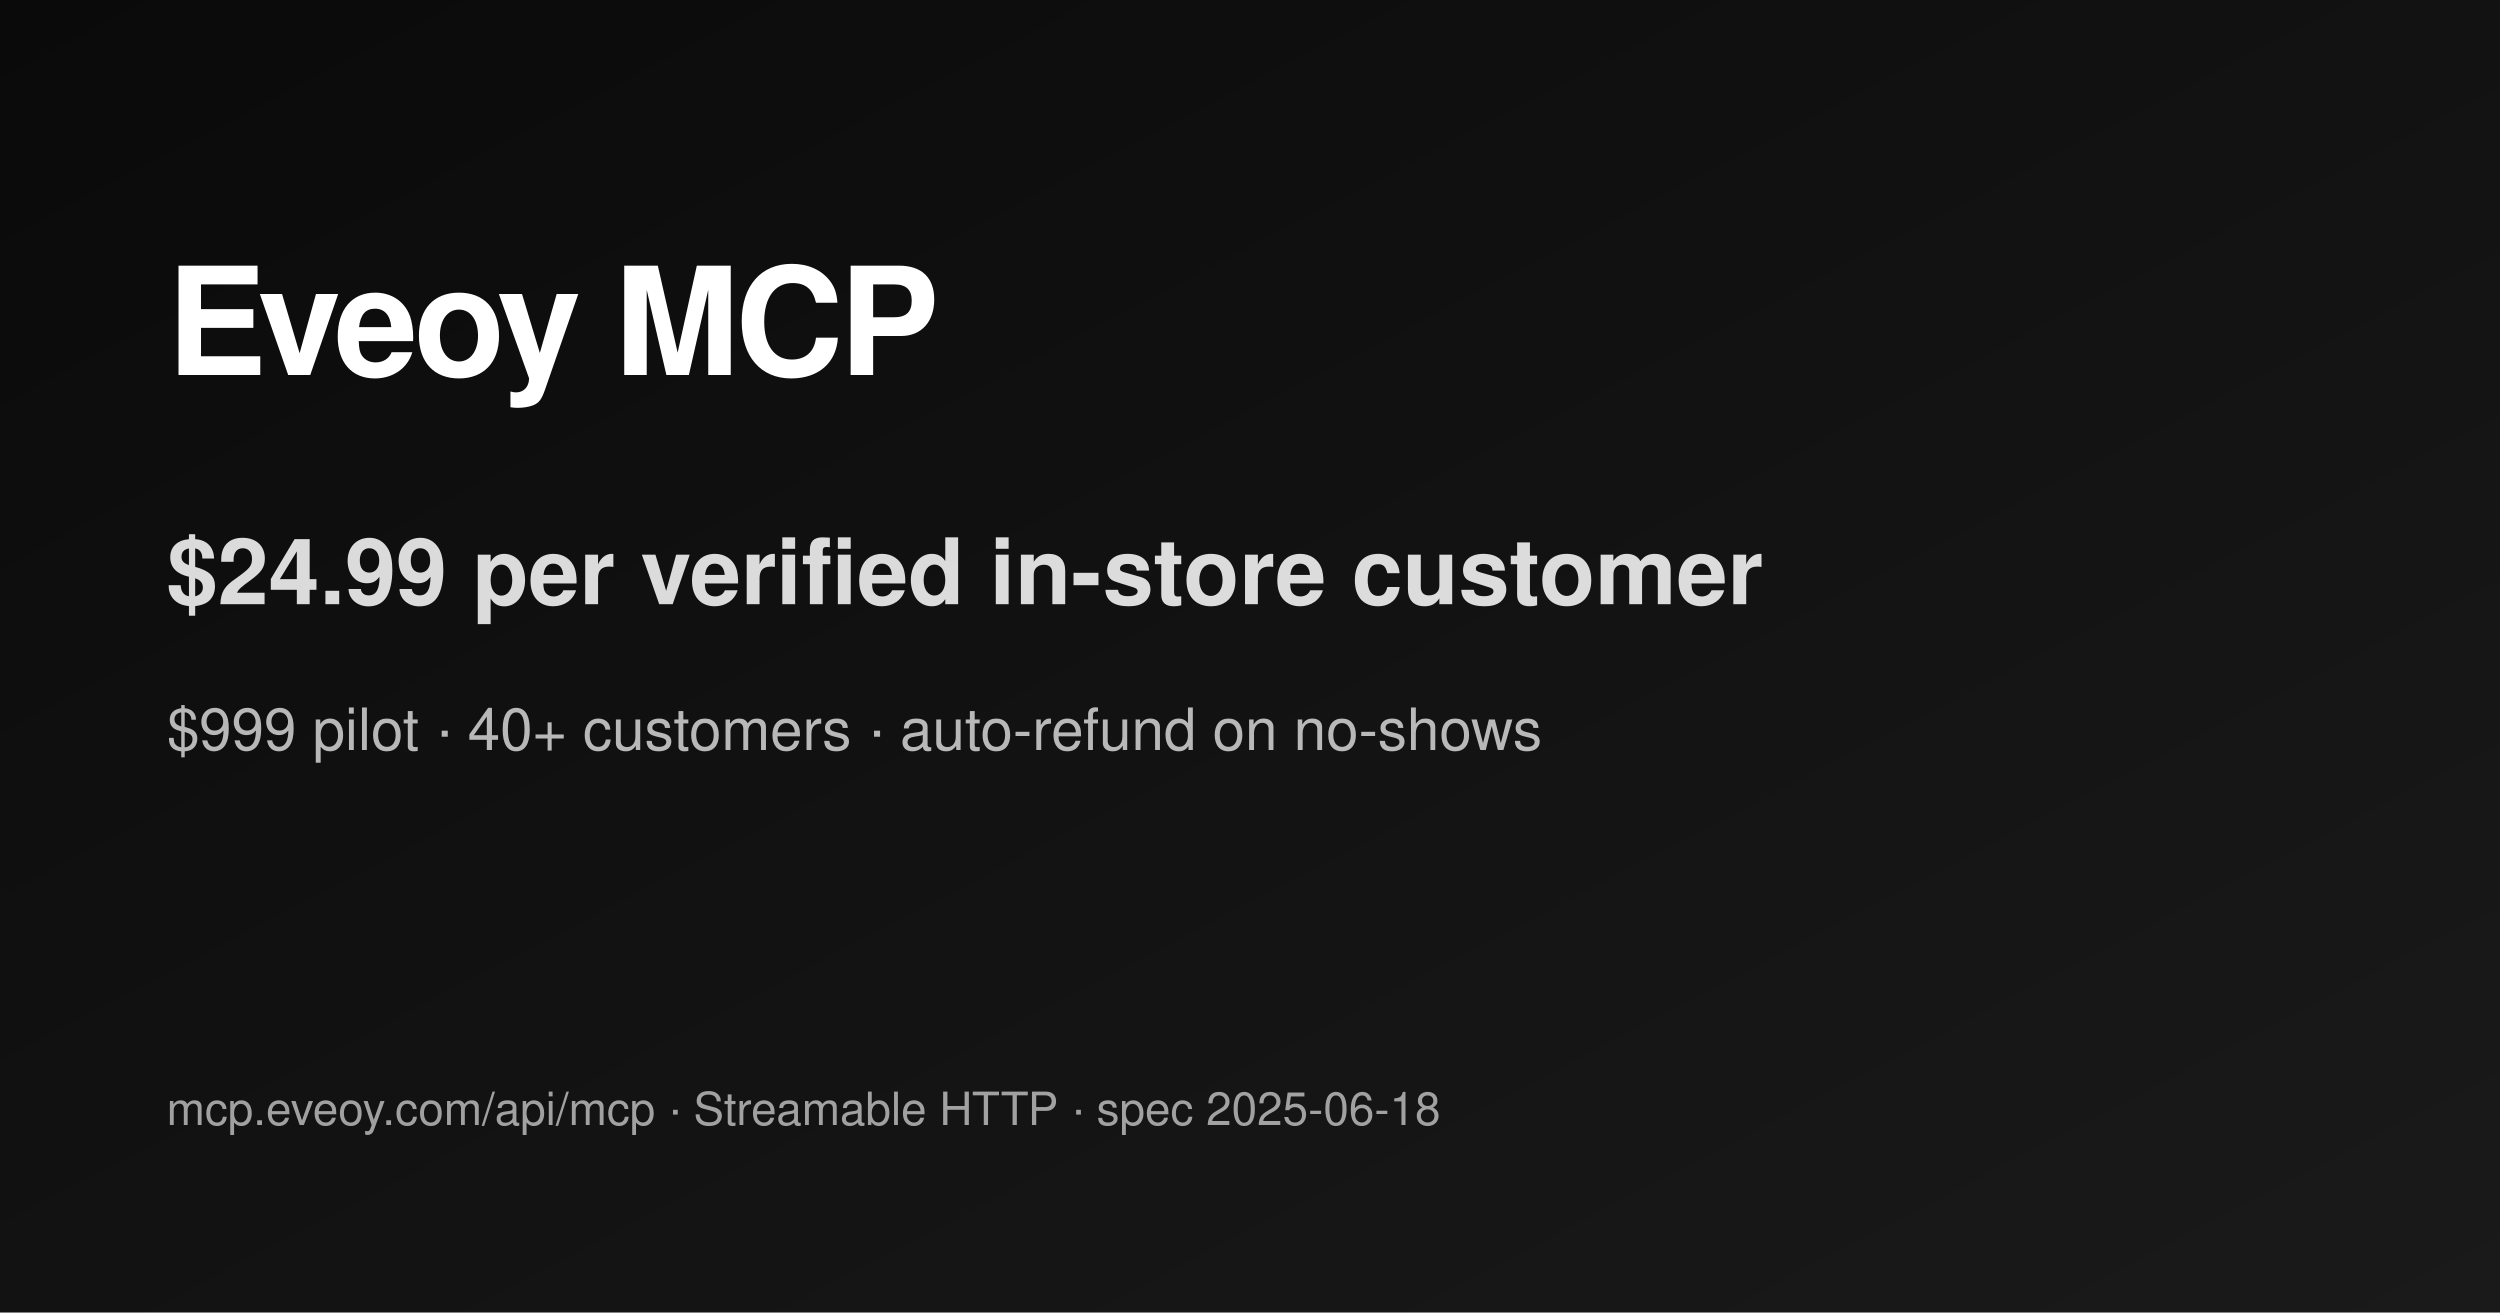
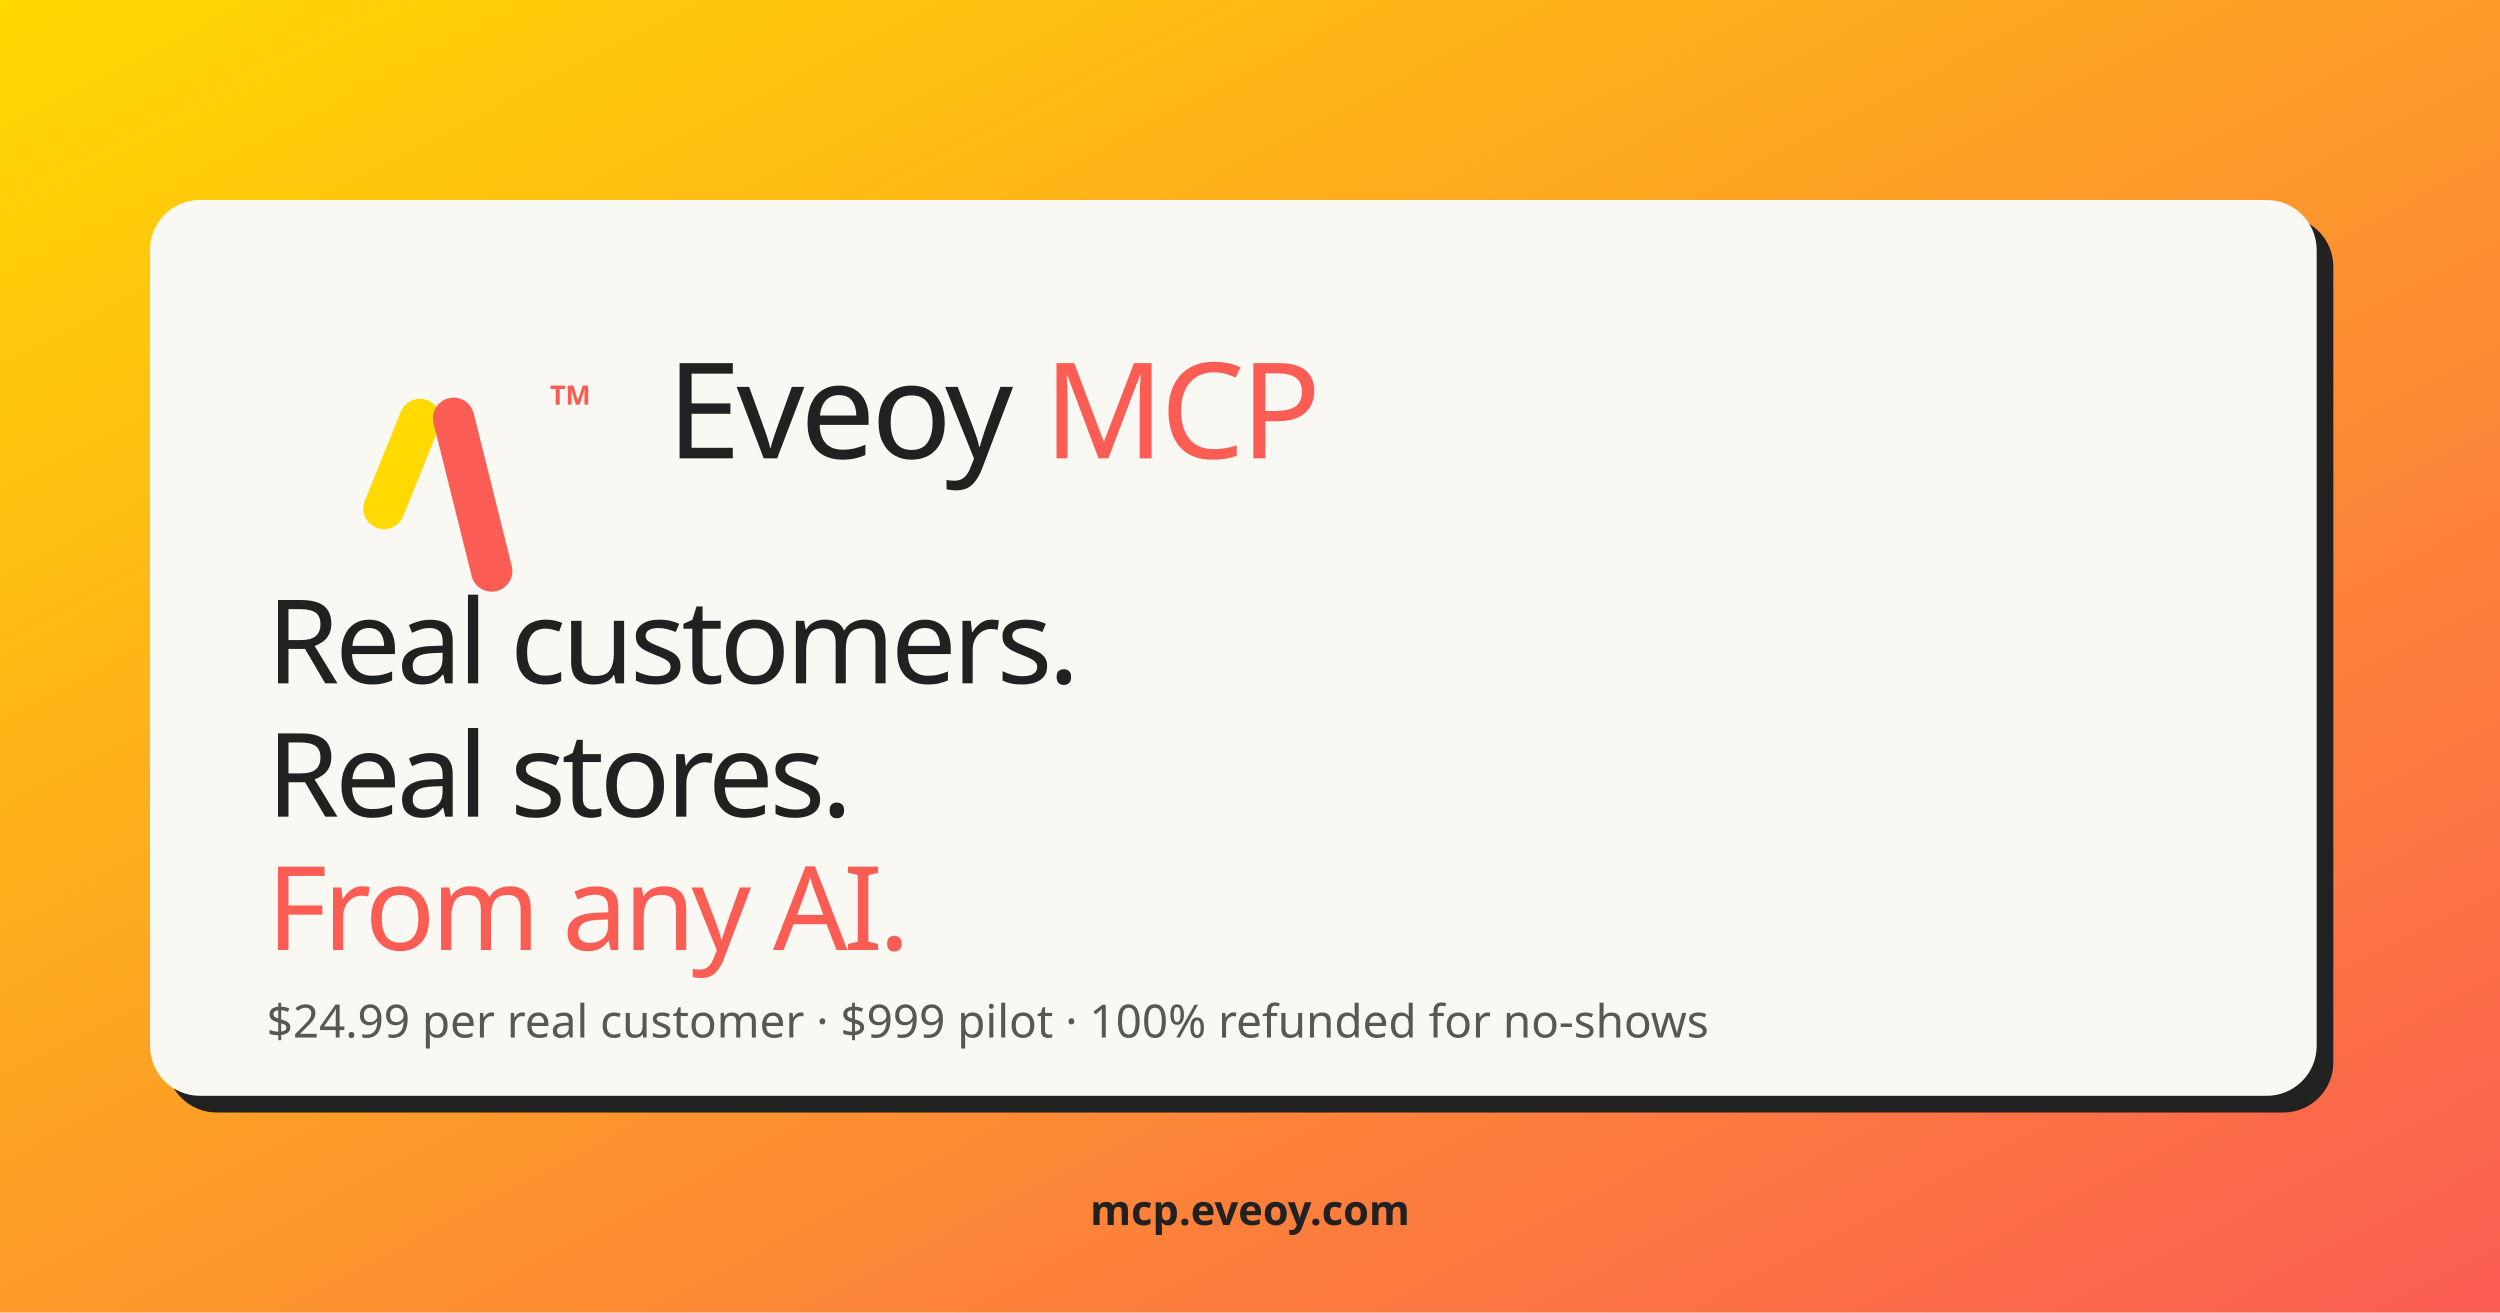
<svg xmlns="http://www.w3.org/2000/svg" viewBox="0 0 1200 630" role="img" aria-label="Eveoy MCP">
  <defs>
-     <linearGradient id="bg" x1="0" y1="0" x2="1" y2="1">
-       <stop offset="0" stop-color="#0a0a0a" />
-       <stop offset="1" stop-color="#1a1a1a" />
+     <linearGradient id="warm" x1="0" y1="0" x2="1" y2="1">
+       <stop offset="0" stop-color="#FFD900" />
+       <stop offset="1" stop-color="#FB5C53" />
    </linearGradient>
  </defs>
-   <rect width="1200" height="630" fill="url(#bg)" />
-   <g font-family="-apple-system, BlinkMacSystemFont, 'Segoe UI', Helvetica, sans-serif" fill="#ffffff">
-     <text x="80" y="180" font-size="72" font-weight="800" letter-spacing="-2">Eveoy MCP</text>
-     <text x="80" y="290" font-size="44" font-weight="600" opacity="0.85">$24.99 per verified in-store customer</text>
-     <text x="80" y="360" font-size="28" font-weight="500" opacity="0.7">$999 pilot · 40+ customers · auto-refund on no-shows</text>
-     <text x="80" y="540" font-size="22" font-weight="500" opacity="0.6">mcp.eveoy.com/api/mcp · Streamable HTTP · spec 2025-06-18</text>
+   <rect width="1200" height="630" fill="url(#warm)" />
+   <g transform="translate(72 96)">
+     <rect x="8" y="8" width="1040" height="430" rx="24" fill="#212121" />
+     <rect width="1040" height="430" rx="24" fill="#FAF8F2" />
+     <g transform="translate(56 56) scale(0.32)">
+       <rect x="172" y="118" width="62" height="206" rx="31" transform="rotate(22 203 221)" fill="#FFD900" />
+       <rect x="278" y="118" width="62" height="298" rx="31" transform="rotate(-14 309 267)" fill="#FB5C53" />
+       <text x="425" y="132" font-family="Archivo Black, system-ui, sans-serif" font-size="40" font-weight="900" fill="#FB5C53">TM</text>
+     </g>
+     <text x="248" y="124" font-family="Archivo Black, system-ui, sans-serif" font-size="64" fill="#212121" letter-spacing="-2">Eveoy <tspan fill="#FB5C53">MCP</tspan>
+     </text>
+     <text x="56" y="232" font-family="Archivo Black, system-ui, sans-serif" font-size="56" fill="#212121" letter-spacing="-2">Real customers.</text>
+     <text x="56" y="296" font-family="Archivo Black, system-ui, sans-serif" font-size="56" fill="#212121" letter-spacing="-2">Real stores.</text>
+     <text x="56" y="360" font-family="Archivo Black, system-ui, sans-serif" font-size="56" fill="#FB5C53" letter-spacing="-2">From any AI.</text>
+     <text x="56" y="402" font-family="Manrope, system-ui, sans-serif" font-size="22" font-weight="500" fill="#212121" opacity="0.75">$24.99 per real customer · $999 pilot · 100% refunded for no-shows</text>
  </g>
+   <text x="600" y="588" text-anchor="middle" font-family="Manrope, system-ui, sans-serif" font-size="20" font-weight="600" fill="#212121">mcp.eveoy.com</text>
</svg>
